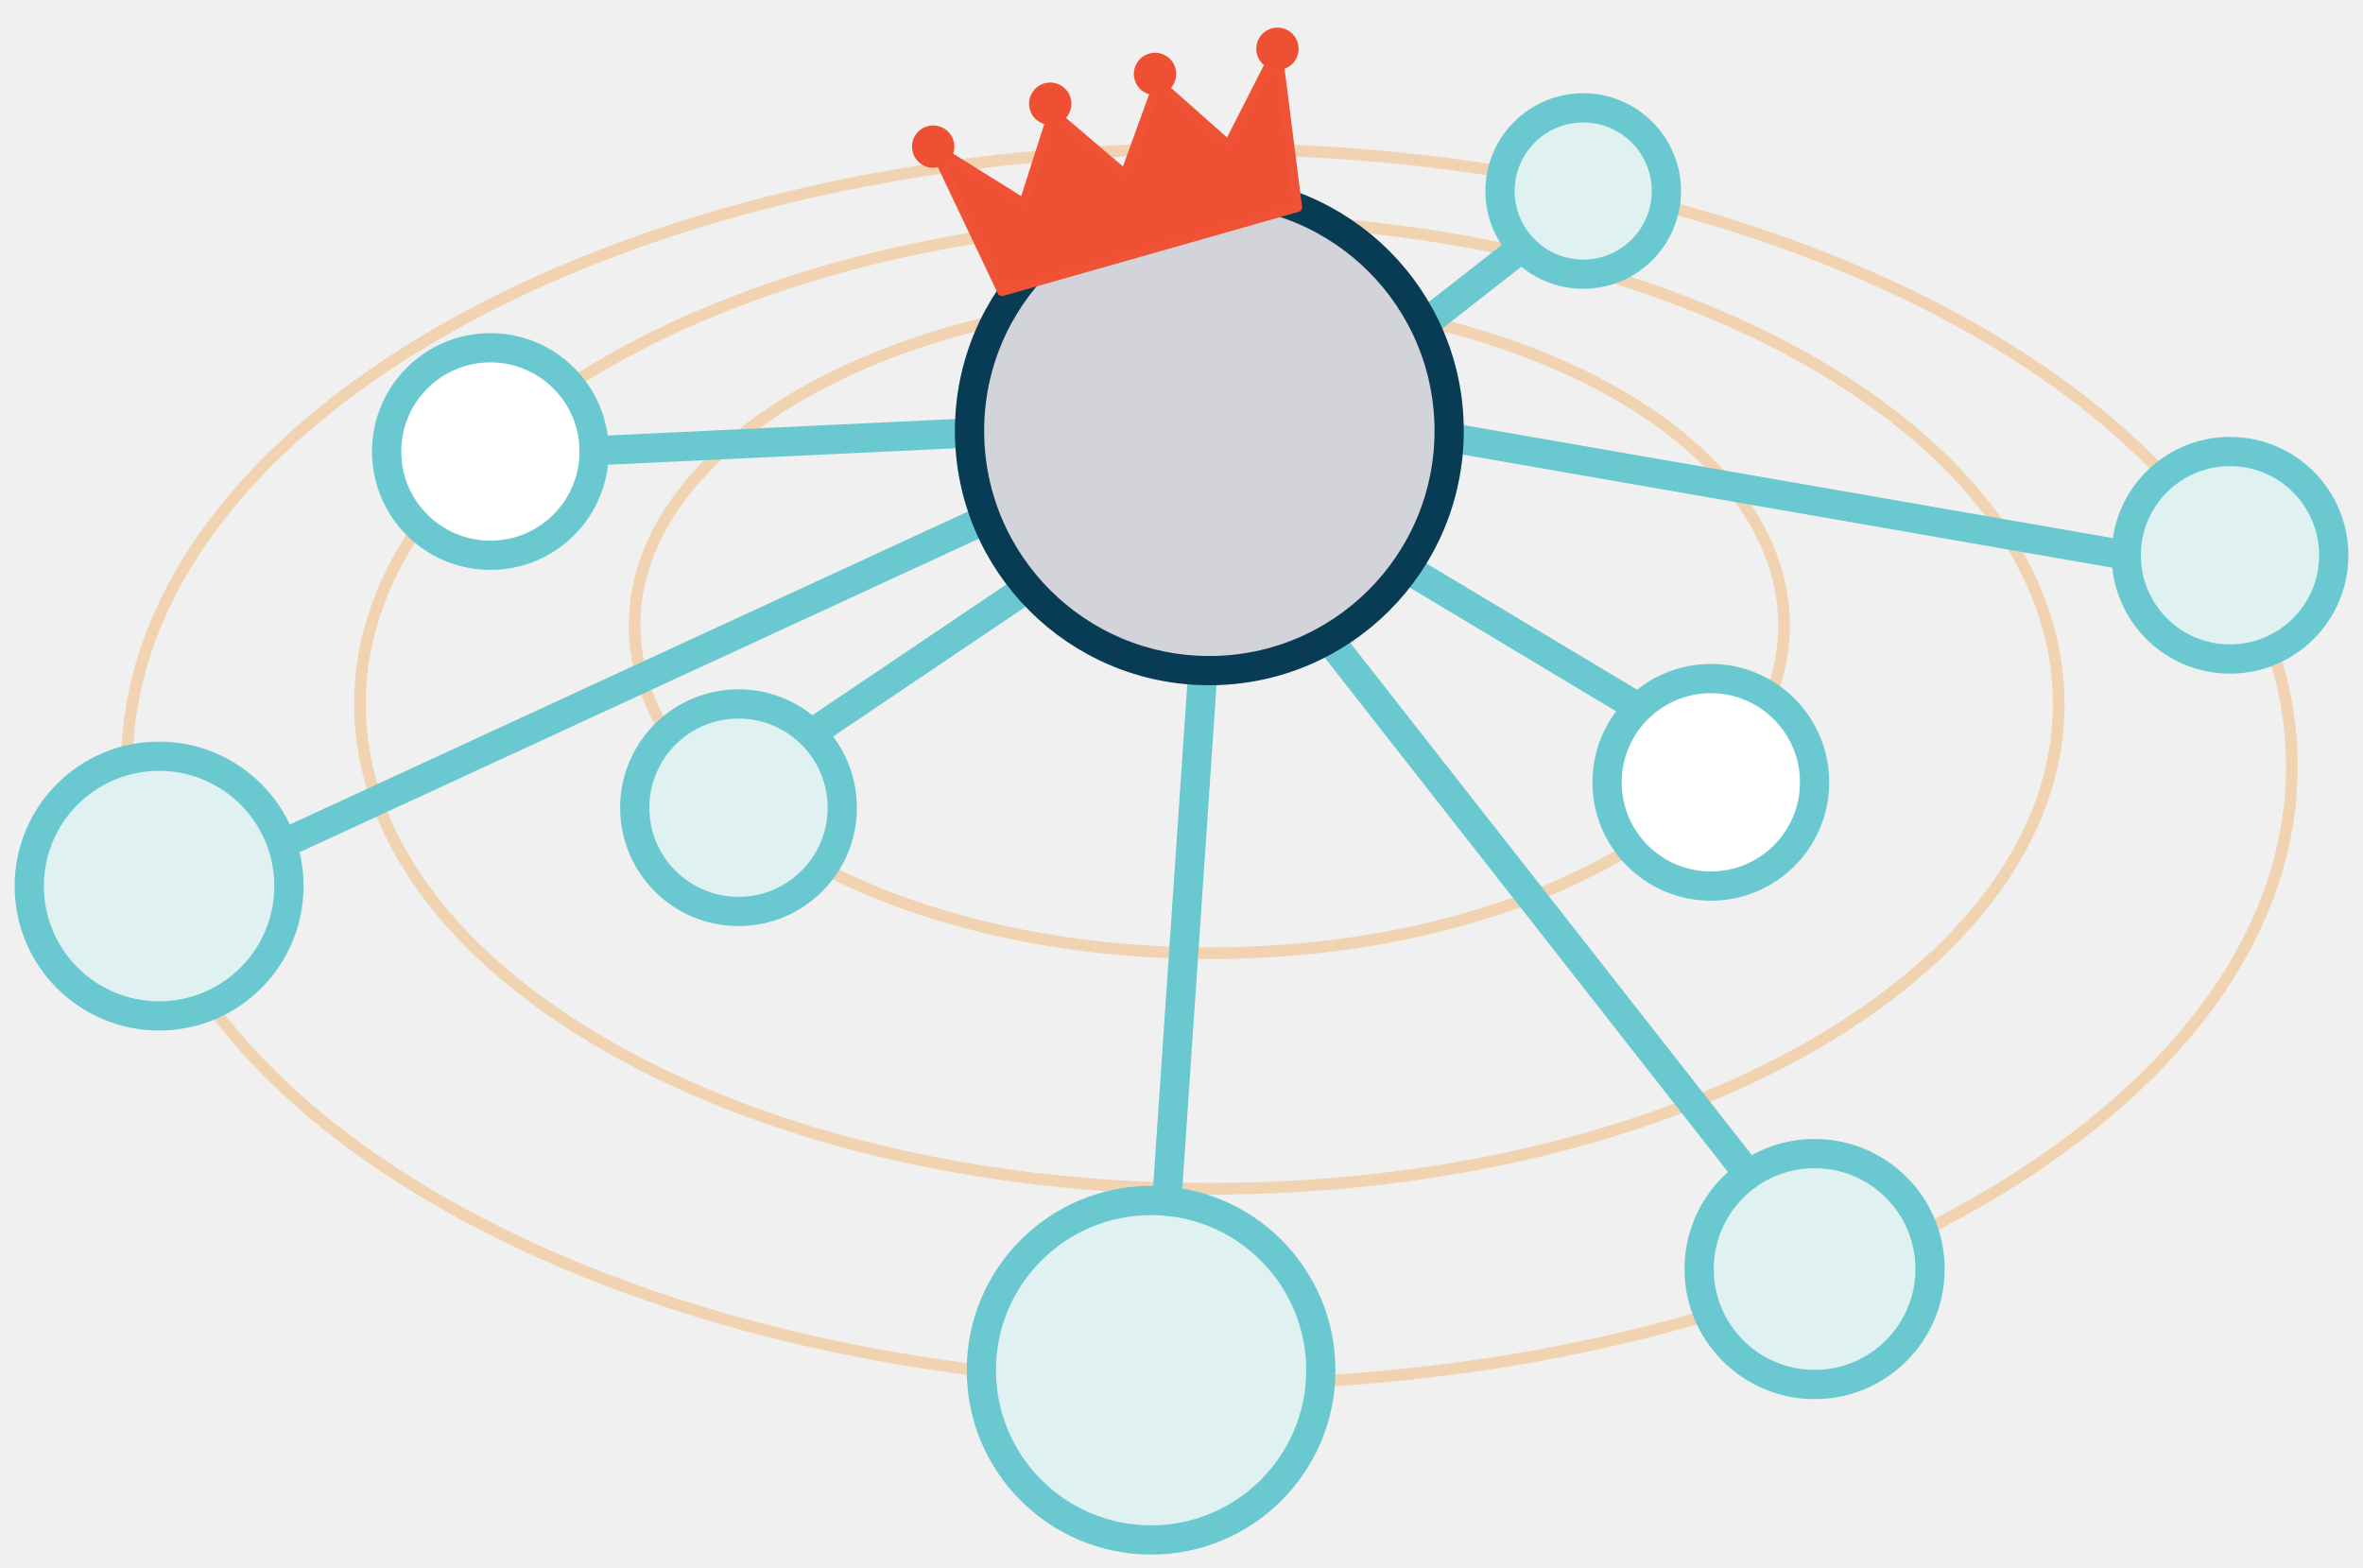
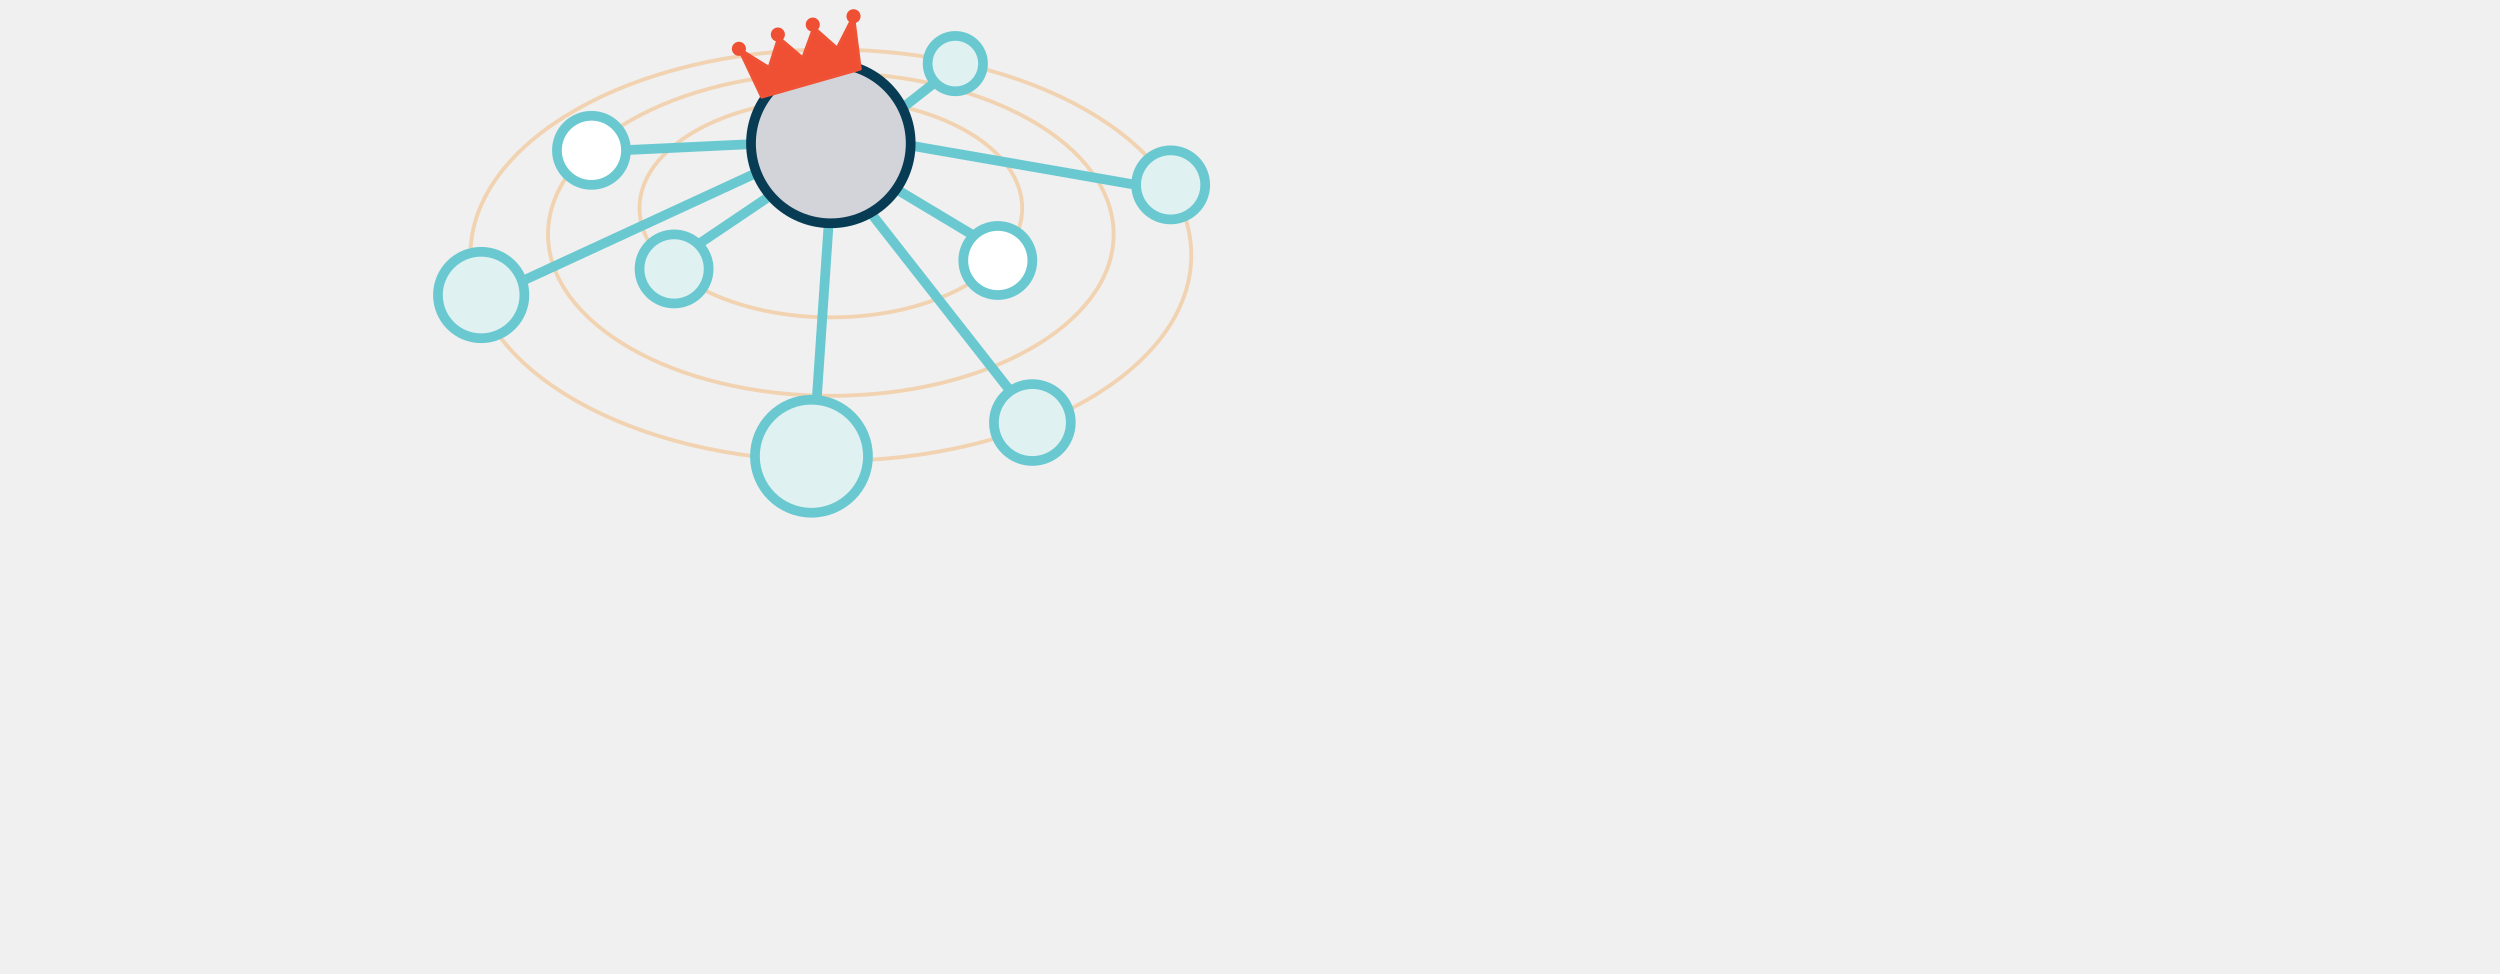
- <svg xmlns="http://www.w3.org/2000/svg" id="Layer_1" data-name="Layer 1" viewBox="0 0 202 134">
+ <svg xmlns="http://www.w3.org/2000/svg" width="95px" height="37px" id="Layer_1" data-name="Layer 1" viewBox="0 0 422 250">
  <defs>
    <style>.cls-1,.cls-2{fill:none;}.cls-1{stroke:#f59122;opacity:0.3;}.cls-1,.cls-2,.cls-3,.cls-4,.cls-5{stroke-miterlimit:10;}.cls-2,.cls-4,.cls-5{stroke:#6ac9d0;}.cls-2{stroke-linecap:round;}.cls-2,.cls-3,.cls-4,.cls-5{stroke-width:2.5px;}.cls-3{fill:#d3d4da;stroke:#083b54;}.cls-4{fill:#fff;}.cls-5{fill:#e0f1f2;}.cls-6,.cls-7{fill:#ef5034;}.cls-6{stroke:#ef5234;stroke-linejoin:round;stroke-width:0.78px;}</style>
  </defs>
  <ellipse class="cls-1" cx="103.38" cy="53.45" rx="49.13" ry="28.04" />
  <ellipse class="cls-1" cx="103.38" cy="60.18" rx="72.61" ry="41.45" />
  <ellipse class="cls-1" cx="103.38" cy="65.54" rx="92.54" ry="52.82" />
  <line class="cls-2" x1="69.34" y1="62.72" x2="89.44" y2="49.17" />
  <line class="cls-2" x1="49.47" y1="38.6" x2="86.76" y2="36.83" />
  <line class="cls-2" x1="23.57" y1="72.42" x2="86.76" y2="43.25" />
  <line class="cls-2" x1="181.76" y1="47.47" x2="120.65" y2="36.83" />
  <line class="cls-2" x1="151.21" y1="102.63" x2="107.97" y2="47.47" />
  <line class="cls-2" x1="103.38" y1="49.17" x2="99.66" y2="103.91" />
  <line class="cls-2" x1="112.92" y1="44.22" x2="139.54" y2="60.18" />
  <line class="cls-2" x1="131.86" y1="19.8" x2="114.44" y2="33.42" />
  <circle class="cls-3" cx="103.38" cy="36.83" r="20.5" />
  <circle class="cls-4" cx="146.25" cy="66.88" r="8.87" />
  <circle class="cls-5" cx="135.34" cy="16.33" r="7.11" />
  <circle class="cls-5" cx="63.13" cy="69.05" r="8.87" />
  <circle class="cls-5" cx="13.6" cy="75.75" r="11.1" />
  <circle class="cls-4" cx="41.92" cy="38.6" r="8.87" />
  <circle class="cls-5" cx="190.63" cy="47.47" r="8.87" />
  <circle class="cls-5" cx="155.12" cy="108.49" r="9.87" />
  <circle class="cls-5" cx="98.4" cy="117.14" r="14.51" />
  <polygon class="cls-6" points="79.77 12.53 85.65 24.92 110.92 17.73 109.2 4.16 105.01 12.38 99.01 7.06 96.17 14.89 89.99 9.62 87.52 17.36 79.77 12.53" />
  <circle class="cls-7" cx="79.77" cy="12.53" r="1.81" transform="translate(-0.38 22.31) rotate(-15.88)" />
  <circle class="cls-7" cx="89.78" cy="8.86" r="1.81" transform="translate(1 24.91) rotate(-15.88)" />
  <circle class="cls-7" cx="98.74" cy="6.31" r="1.81" transform="translate(2.04 27.27) rotate(-15.88)" />
  <circle class="cls-7" cx="109.2" cy="4.16" r="1.81" transform="translate(3.03 30.05) rotate(-15.88)" />
</svg>
